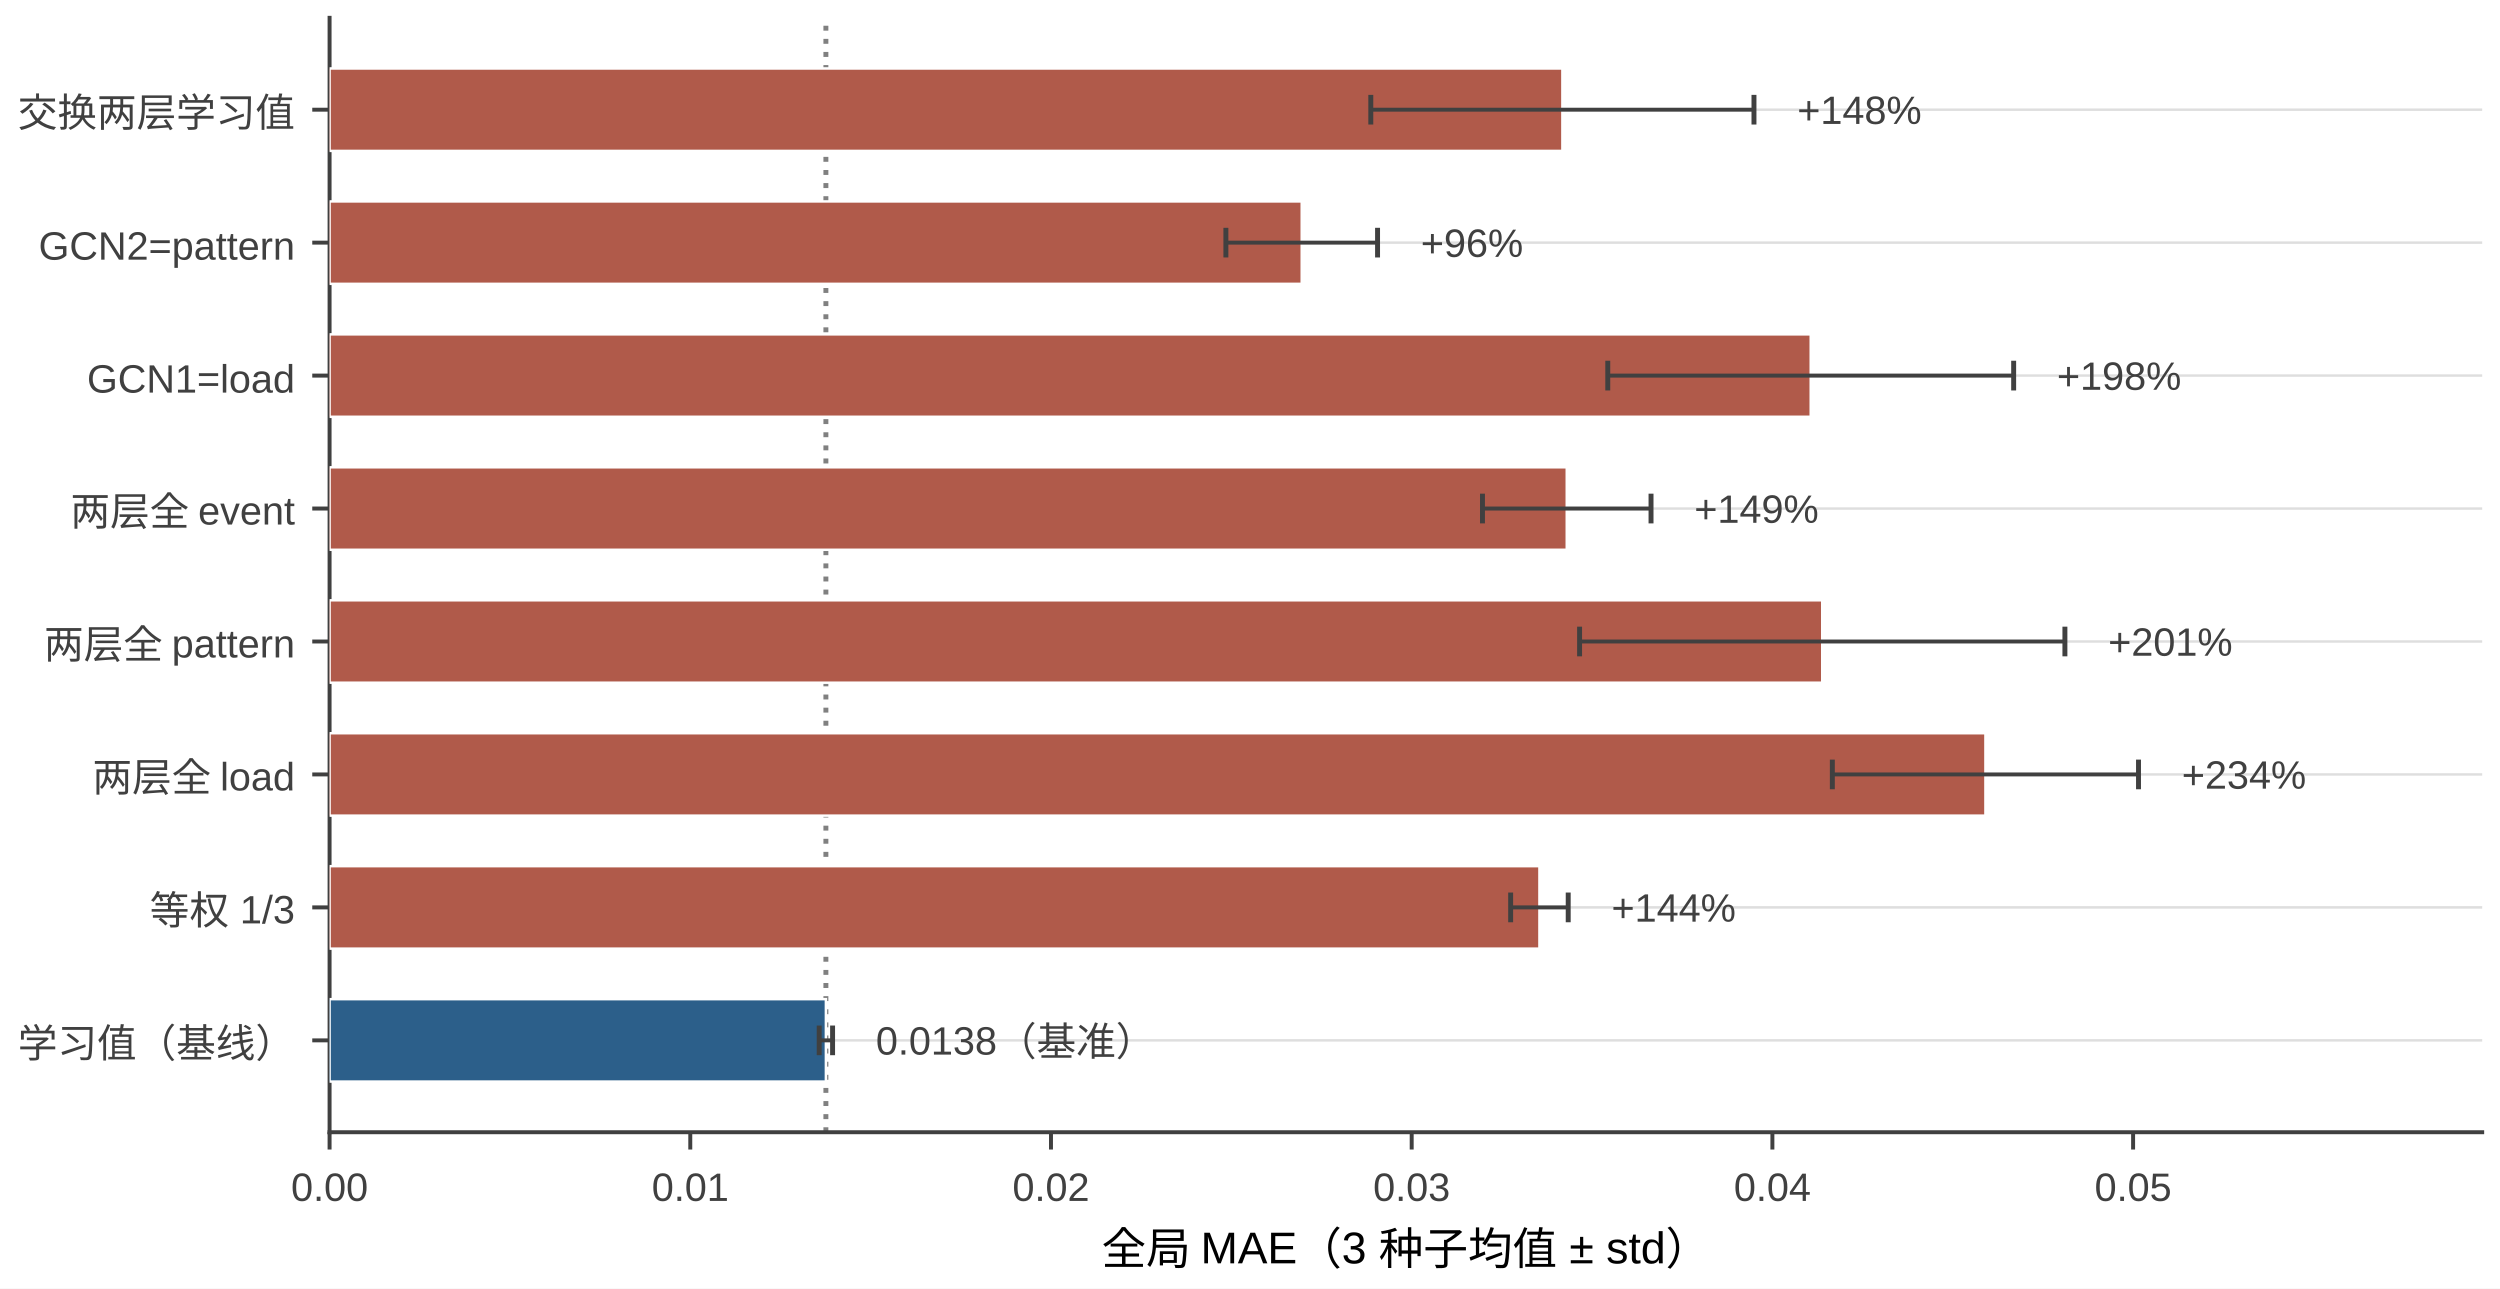
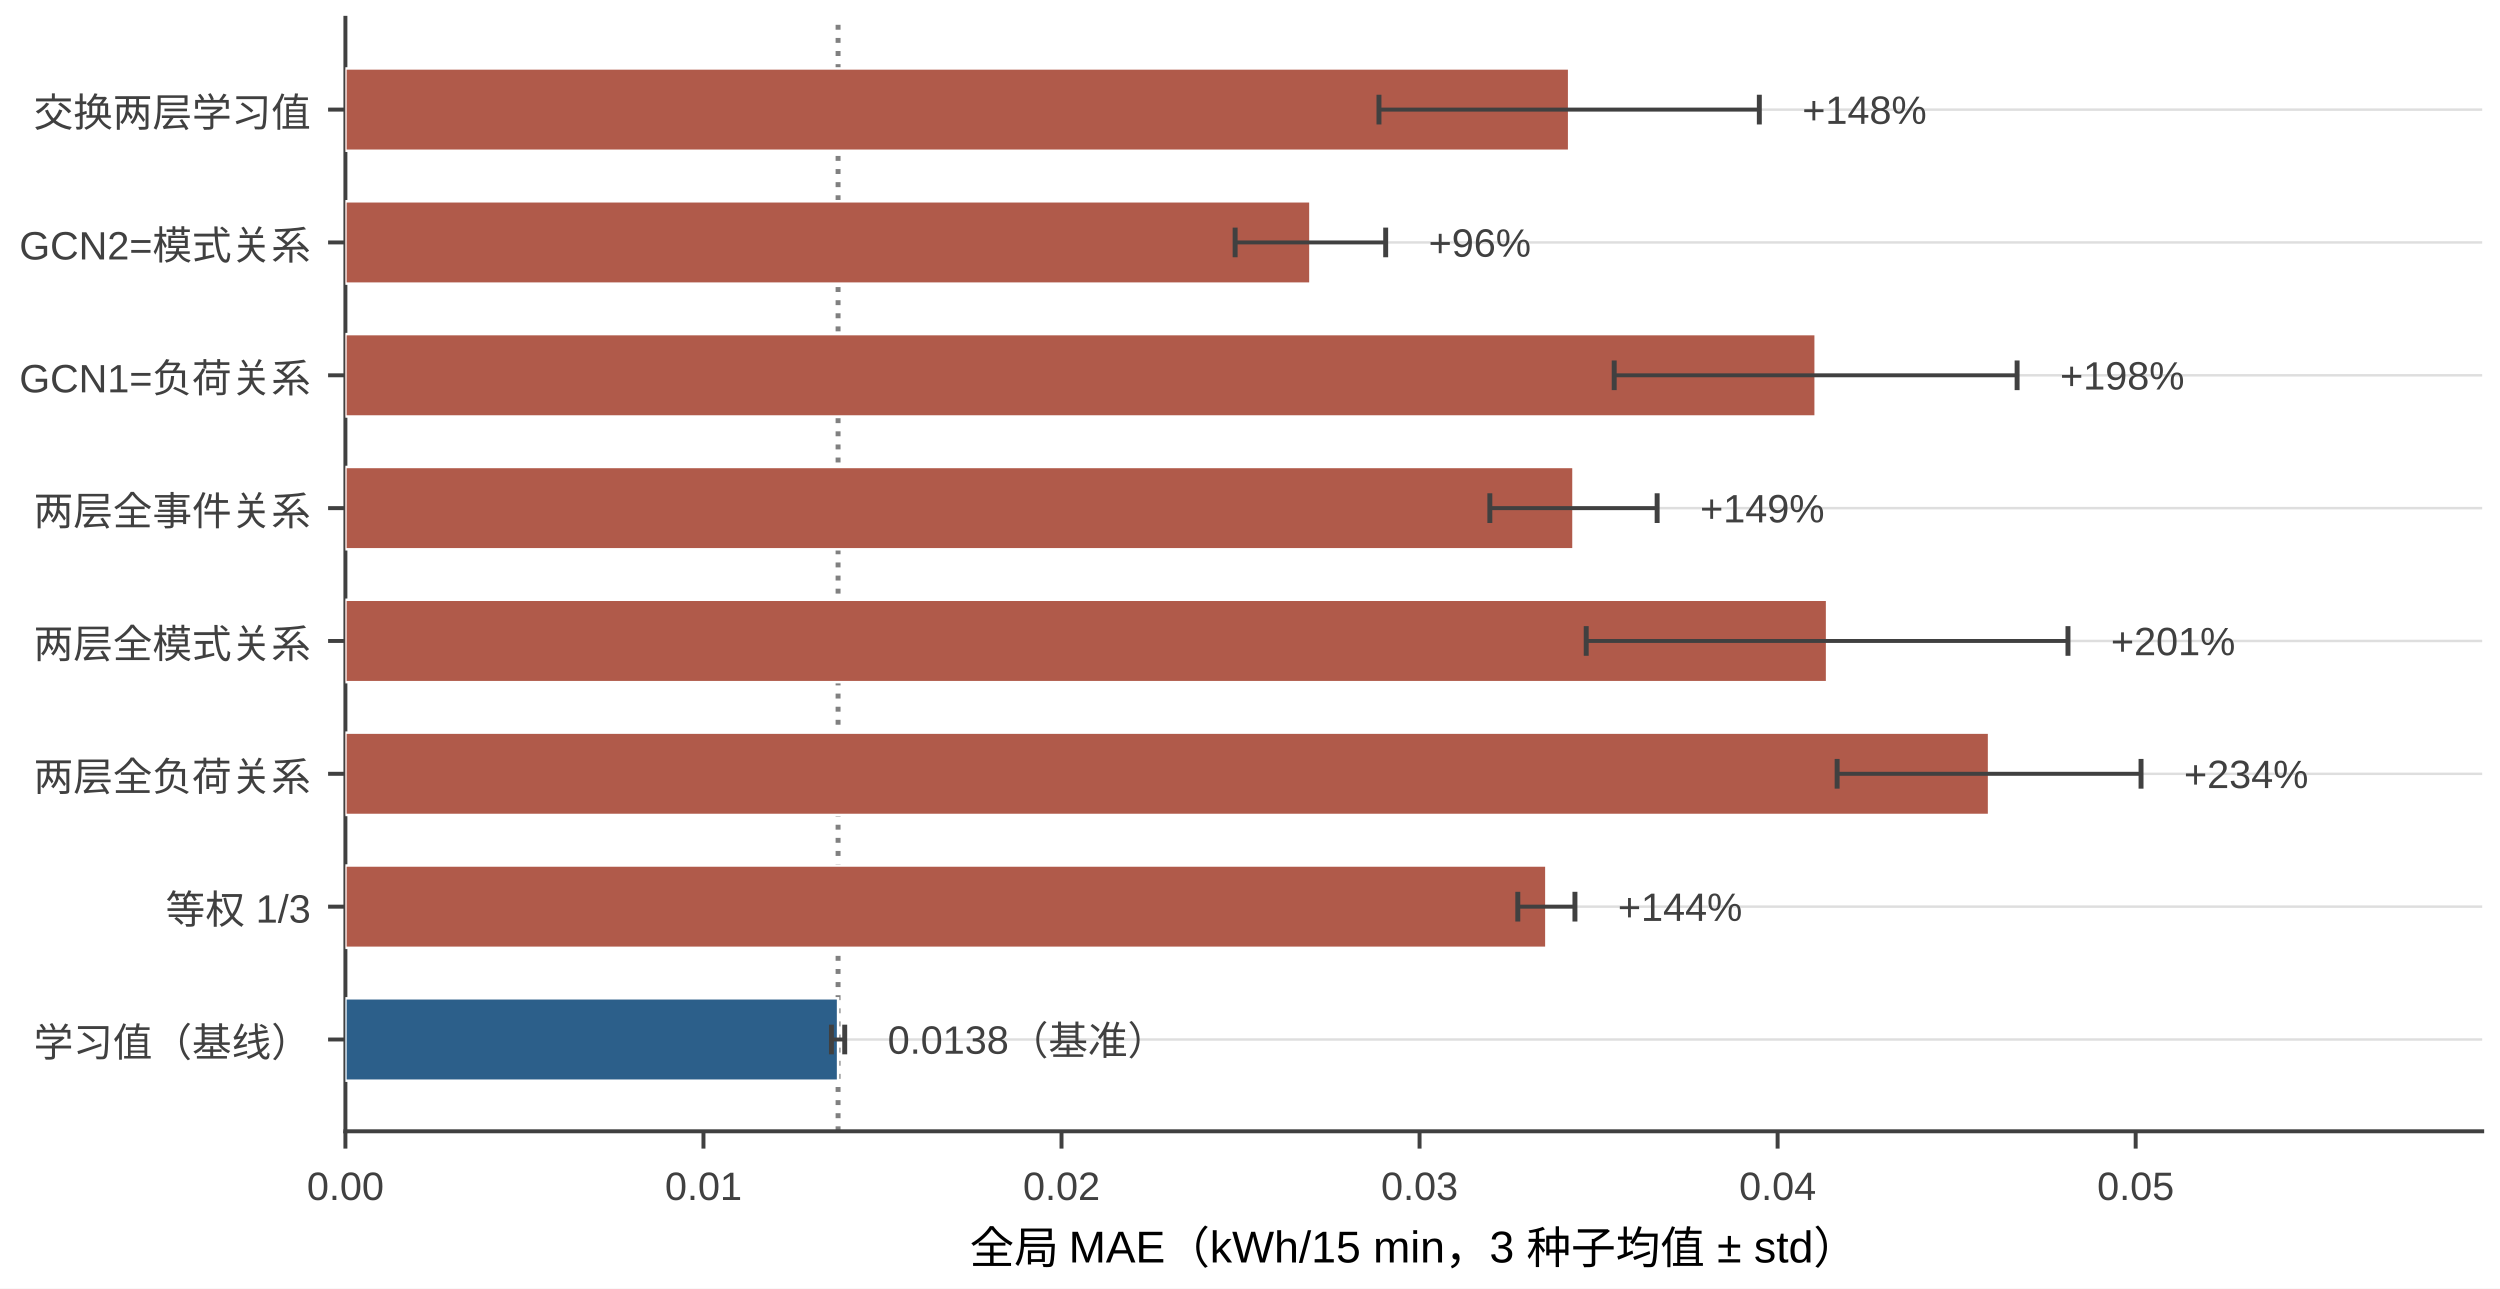
<svg xmlns="http://www.w3.org/2000/svg" xmlns:xlink="http://www.w3.org/1999/xlink" width="505.2pt" height="260.4pt" viewBox="0 0 505.2 260.4" version="1.1">
  <defs>
    <style type="text/css">*{stroke-linejoin: round; stroke-linecap: butt}</style>
  </defs>
  <g id="figure_1">
    <g id="patch_1">
      <path d="M 0 260.4  L 505.2 260.4  L 505.2 0  L 0 0  z " style="fill: #ffffff" />
    </g>
    <g id="axes_1">
      <g id="patch_2">
-         <path d="M 66.6 228.8  L 501.6 228.8  L 501.6 3.6  L 66.6 3.6  z " style="fill: #ffffff" />
+         <path d="M 69.8 228.611  L 501.6 228.611  L 501.6 3.6  L 69.8 3.6  z " style="fill: #ffffff" />
      </g>
      <g id="matplotlib.axis_1">
        <g id="xtick_1">
          <g id="line2d_1">
            <defs>
-               <path id="mcee0c4fd9e" d="M 0 0  L 0 3.5  " style="stroke: #404040; stroke-width: 0.8" />
+               <path id="m7c3cff7bd5" d="M 0 0  L 0 3.5  " style="stroke: #404040; stroke-width: 0.8" />
            </defs>
            <g>
-               <use xlink:href="#mcee0c4fd9e" x="66.6" y="228.8" style="fill: #404040; stroke: #404040; stroke-width: 0.8" />
+               <use xlink:href="#m7c3cff7bd5" x="69.8" y="228.611" style="fill: #404040; stroke: #404040; stroke-width: 0.8" />
            </g>
          </g>
          <g id="text_1">
-             <text style="font-size: 8px; font-family: 'PingFang SC', 'Arial', 'Helvetica', 'DejaVu Sans', sans-serif; text-anchor: middle; fill: #404040" x="66.6" y="242.68" transform="rotate(-0 66.6 242.6795)">0.00</text>
+             <text style="font-size: 8px; font-family: 'PingFang SC', 'Arial', 'Helvetica', 'DejaVu Sans', sans-serif; text-anchor: middle; fill: #404040" x="69.8" y="242.491" transform="rotate(-0 69.8 242.4911)">0.00</text>
          </g>
        </g>
        <g id="xtick_2">
          <g id="line2d_2">
            <g>
-               <use xlink:href="#mcee0c4fd9e" x="139.491" y="228.8" style="fill: #404040; stroke: #404040; stroke-width: 0.8" />
+               <use xlink:href="#m7c3cff7bd5" x="142.155" y="228.611" style="fill: #404040; stroke: #404040; stroke-width: 0.8" />
            </g>
          </g>
          <g id="text_2">
-             <text style="font-size: 8px; font-family: 'PingFang SC', 'Arial', 'Helvetica', 'DejaVu Sans', sans-serif; text-anchor: middle; fill: #404040" x="139.491" y="242.68" transform="rotate(-0 139.4914 242.6795)">0.01</text>
+             <text style="font-size: 8px; font-family: 'PingFang SC', 'Arial', 'Helvetica', 'DejaVu Sans', sans-serif; text-anchor: middle; fill: #404040" x="142.155" y="242.491" transform="rotate(-0 142.1551 242.4911)">0.01</text>
          </g>
        </g>
        <g id="xtick_3">
          <g id="line2d_3">
            <g>
-               <use xlink:href="#mcee0c4fd9e" x="212.383" y="228.8" style="fill: #404040; stroke: #404040; stroke-width: 0.8" />
+               <use xlink:href="#m7c3cff7bd5" x="214.51" y="228.611" style="fill: #404040; stroke: #404040; stroke-width: 0.8" />
            </g>
          </g>
          <g id="text_3">
-             <text style="font-size: 8px; font-family: 'PingFang SC', 'Arial', 'Helvetica', 'DejaVu Sans', sans-serif; text-anchor: middle; fill: #404040" x="212.383" y="242.68" transform="rotate(-0 212.3827 242.6795)">0.02</text>
+             <text style="font-size: 8px; font-family: 'PingFang SC', 'Arial', 'Helvetica', 'DejaVu Sans', sans-serif; text-anchor: middle; fill: #404040" x="214.51" y="242.491" transform="rotate(-0 214.5103 242.4911)">0.02</text>
          </g>
        </g>
        <g id="xtick_4">
          <g id="line2d_4">
            <g>
-               <use xlink:href="#mcee0c4fd9e" x="285.274" y="228.8" style="fill: #404040; stroke: #404040; stroke-width: 0.8" />
+               <use xlink:href="#m7c3cff7bd5" x="286.865" y="228.611" style="fill: #404040; stroke: #404040; stroke-width: 0.8" />
            </g>
          </g>
          <g id="text_4">
-             <text style="font-size: 8px; font-family: 'PingFang SC', 'Arial', 'Helvetica', 'DejaVu Sans', sans-serif; text-anchor: middle; fill: #404040" x="285.274" y="242.68" transform="rotate(-0 285.2741 242.6795)">0.03</text>
+             <text style="font-size: 8px; font-family: 'PingFang SC', 'Arial', 'Helvetica', 'DejaVu Sans', sans-serif; text-anchor: middle; fill: #404040" x="286.865" y="242.491" transform="rotate(-0 286.8654 242.4911)">0.03</text>
          </g>
        </g>
        <g id="xtick_5">
          <g id="line2d_5">
            <g>
-               <use xlink:href="#mcee0c4fd9e" x="358.165" y="228.8" style="fill: #404040; stroke: #404040; stroke-width: 0.8" />
+               <use xlink:href="#m7c3cff7bd5" x="359.221" y="228.611" style="fill: #404040; stroke: #404040; stroke-width: 0.8" />
            </g>
          </g>
          <g id="text_5">
-             <text style="font-size: 8px; font-family: 'PingFang SC', 'Arial', 'Helvetica', 'DejaVu Sans', sans-serif; text-anchor: middle; fill: #404040" x="358.165" y="242.68" transform="rotate(-0 358.1654 242.6795)">0.04</text>
+             <text style="font-size: 8px; font-family: 'PingFang SC', 'Arial', 'Helvetica', 'DejaVu Sans', sans-serif; text-anchor: middle; fill: #404040" x="359.221" y="242.491" transform="rotate(-0 359.2206 242.4911)">0.04</text>
          </g>
        </g>
        <g id="xtick_6">
          <g id="line2d_6">
            <g>
-               <use xlink:href="#mcee0c4fd9e" x="431.057" y="228.8" style="fill: #404040; stroke: #404040; stroke-width: 0.8" />
+               <use xlink:href="#m7c3cff7bd5" x="431.576" y="228.611" style="fill: #404040; stroke: #404040; stroke-width: 0.8" />
            </g>
          </g>
          <g id="text_6">
-             <text style="font-size: 8px; font-family: 'PingFang SC', 'Arial', 'Helvetica', 'DejaVu Sans', sans-serif; text-anchor: middle; fill: #404040" x="431.057" y="242.68" transform="rotate(-0 431.0568 242.6795)">0.05</text>
+             <text style="font-size: 8px; font-family: 'PingFang SC', 'Arial', 'Helvetica', 'DejaVu Sans', sans-serif; text-anchor: middle; fill: #404040" x="431.576" y="242.491" transform="rotate(-0 431.5757 242.4911)">0.05</text>
          </g>
        </g>
        <g id="text_7">
-           <text style="font-size: 9px; font-family: 'PingFang SC', 'Arial', 'Helvetica', 'DejaVu Sans', sans-serif; text-anchor: middle" x="284.1" y="255.54" transform="rotate(-0 284.0998 255.5395)">全局 MAE（3 种子均值 ± std）</text>
+           <text style="font-size: 9px; font-family: 'PingFang SC', 'Arial', 'Helvetica', 'DejaVu Sans', sans-serif; text-anchor: middle" x="285.7" y="255.351" transform="rotate(-0 285.6998 255.3511)">全局 MAE（kWh/15 min，3 种子均值 ± std）</text>
        </g>
      </g>
      <g id="matplotlib.axis_2">
        <g id="ytick_1">
          <g id="line2d_7">
-             <path d="M 66.6 210.234  L 501.6 210.234  " clip-path="url(#p9b35b8a4f3)" style="fill: none; stroke: #c8c8c8; stroke-opacity: 0.6; stroke-width: 0.5; stroke-linecap: square" />
+             <path d="M 69.8 210.061  L 501.6 210.061  " clip-path="url(#pa0f54d1842)" style="fill: none; stroke: #c8c8c8; stroke-opacity: 0.6; stroke-width: 0.5; stroke-linecap: square" />
          </g>
          <g id="line2d_8">
            <defs>
-               <path id="m21135f14bb" d="M 0 0  L -3.5 0  " style="stroke: #404040; stroke-width: 0.8" />
+               <path id="m7c0ab12fd8" d="M 0 0  L -3.5 0  " style="stroke: #404040; stroke-width: 0.8" />
            </defs>
            <g>
-               <use xlink:href="#m21135f14bb" x="66.6" y="210.234" style="fill: #404040; stroke: #404040; stroke-width: 0.8" />
+               <use xlink:href="#m7c0ab12fd8" x="69.8" y="210.061" style="fill: #404040; stroke: #404040; stroke-width: 0.8" />
            </g>
          </g>
          <g id="text_8">
-             <text style="font-size: 8px; font-family: 'PingFang SC', 'Arial', 'Helvetica', 'DejaVu Sans', sans-serif; text-anchor: end; fill: #404040" x="59.6" y="213.674" transform="rotate(-0 59.6 213.6744)">学习值（基线）</text>
+             <text style="font-size: 8px; font-family: 'PingFang SC', 'Arial', 'Helvetica', 'DejaVu Sans', sans-serif; text-anchor: end; fill: #404040" x="62.8" y="213.501" transform="rotate(-0 62.8 213.5015)">学习值（基线）</text>
          </g>
        </g>
        <g id="ytick_2">
          <g id="line2d_9">
-             <path d="M 66.6 183.367  L 501.6 183.367  " clip-path="url(#p9b35b8a4f3)" style="fill: none; stroke: #c8c8c8; stroke-opacity: 0.6; stroke-width: 0.5; stroke-linecap: square" />
+             <path d="M 69.8 183.217  L 501.6 183.217  " clip-path="url(#pa0f54d1842)" style="fill: none; stroke: #c8c8c8; stroke-opacity: 0.6; stroke-width: 0.5; stroke-linecap: square" />
          </g>
          <g id="line2d_10">
            <g>
-               <use xlink:href="#m21135f14bb" x="66.6" y="183.367" style="fill: #404040; stroke: #404040; stroke-width: 0.8" />
+               <use xlink:href="#m7c0ab12fd8" x="69.8" y="183.217" style="fill: #404040; stroke: #404040; stroke-width: 0.8" />
            </g>
          </g>
          <g id="text_9">
-             <text style="font-size: 8px; font-family: 'PingFang SC', 'Arial', 'Helvetica', 'DejaVu Sans', sans-serif; text-anchor: end; fill: #404040" x="59.6" y="186.807" transform="rotate(-0 59.6 186.8074)">等权 1/3</text>
+             <text style="font-size: 8px; font-family: 'PingFang SC', 'Arial', 'Helvetica', 'DejaVu Sans', sans-serif; text-anchor: end; fill: #404040" x="62.8" y="186.657" transform="rotate(-0 62.8 186.6569)">等权 1/3</text>
          </g>
        </g>
        <g id="ytick_3">
          <g id="line2d_11">
-             <path d="M 66.6 156.5  L 501.6 156.5  " clip-path="url(#p9b35b8a4f3)" style="fill: none; stroke: #c8c8c8; stroke-opacity: 0.6; stroke-width: 0.5; stroke-linecap: square" />
+             <path d="M 69.8 156.372  L 501.6 156.372  " clip-path="url(#pa0f54d1842)" style="fill: none; stroke: #c8c8c8; stroke-opacity: 0.6; stroke-width: 0.5; stroke-linecap: square" />
          </g>
          <g id="line2d_12">
            <g>
-               <use xlink:href="#m21135f14bb" x="66.6" y="156.5" style="fill: #404040; stroke: #404040; stroke-width: 0.8" />
+               <use xlink:href="#m7c0ab12fd8" x="69.8" y="156.372" style="fill: #404040; stroke: #404040; stroke-width: 0.8" />
            </g>
          </g>
          <g id="text_10">
-             <text style="font-size: 8px; font-family: 'PingFang SC', 'Arial', 'Helvetica', 'DejaVu Sans', sans-serif; text-anchor: end; fill: #404040" x="59.6" y="159.94" transform="rotate(-0 59.6 159.9403)">两层全 load</text>
+             <text style="font-size: 8px; font-family: 'PingFang SC', 'Arial', 'Helvetica', 'DejaVu Sans', sans-serif; text-anchor: end; fill: #404040" x="62.8" y="159.812" transform="rotate(-0 62.8 159.8124)">两层全负荷关系</text>
          </g>
        </g>
        <g id="ytick_4">
          <g id="line2d_13">
-             <path d="M 66.6 129.633  L 501.6 129.633  " clip-path="url(#p9b35b8a4f3)" style="fill: none; stroke: #c8c8c8; stroke-opacity: 0.6; stroke-width: 0.5; stroke-linecap: square" />
+             <path d="M 69.8 129.528  L 501.6 129.528  " clip-path="url(#pa0f54d1842)" style="fill: none; stroke: #c8c8c8; stroke-opacity: 0.6; stroke-width: 0.5; stroke-linecap: square" />
          </g>
          <g id="line2d_14">
            <g>
-               <use xlink:href="#m21135f14bb" x="66.6" y="129.633" style="fill: #404040; stroke: #404040; stroke-width: 0.8" />
+               <use xlink:href="#m7c0ab12fd8" x="69.8" y="129.528" style="fill: #404040; stroke: #404040; stroke-width: 0.8" />
            </g>
          </g>
          <g id="text_11">
-             <text style="font-size: 8px; font-family: 'PingFang SC', 'Arial', 'Helvetica', 'DejaVu Sans', sans-serif; text-anchor: end; fill: #404040" x="59.6" y="133.073" transform="rotate(-0 59.6 133.0733)">两层全 pattern</text>
+             <text style="font-size: 8px; font-family: 'PingFang SC', 'Arial', 'Helvetica', 'DejaVu Sans', sans-serif; text-anchor: end; fill: #404040" x="62.8" y="132.968" transform="rotate(-0 62.8 132.9678)">两层全模式关系</text>
          </g>
        </g>
        <g id="ytick_5">
          <g id="line2d_15">
-             <path d="M 66.6 102.766  L 501.6 102.766  " clip-path="url(#p9b35b8a4f3)" style="fill: none; stroke: #c8c8c8; stroke-opacity: 0.6; stroke-width: 0.5; stroke-linecap: square" />
+             <path d="M 69.8 102.683  L 501.6 102.683  " clip-path="url(#pa0f54d1842)" style="fill: none; stroke: #c8c8c8; stroke-opacity: 0.6; stroke-width: 0.5; stroke-linecap: square" />
          </g>
          <g id="line2d_16">
            <g>
-               <use xlink:href="#m21135f14bb" x="66.6" y="102.766" style="fill: #404040; stroke: #404040; stroke-width: 0.8" />
+               <use xlink:href="#m7c0ab12fd8" x="69.8" y="102.683" style="fill: #404040; stroke: #404040; stroke-width: 0.8" />
            </g>
          </g>
          <g id="text_12">
-             <text style="font-size: 8px; font-family: 'PingFang SC', 'Arial', 'Helvetica', 'DejaVu Sans', sans-serif; text-anchor: end; fill: #404040" x="59.6" y="106.206" transform="rotate(-0 59.6 106.2062)">两层全 event</text>
+             <text style="font-size: 8px; font-family: 'PingFang SC', 'Arial', 'Helvetica', 'DejaVu Sans', sans-serif; text-anchor: end; fill: #404040" x="62.8" y="106.123" transform="rotate(-0 62.8 106.1233)">两层全事件关系</text>
          </g>
        </g>
        <g id="ytick_6">
          <g id="line2d_17">
-             <path d="M 66.6 75.899  L 501.6 75.899  " clip-path="url(#p9b35b8a4f3)" style="fill: none; stroke: #c8c8c8; stroke-opacity: 0.6; stroke-width: 0.5; stroke-linecap: square" />
+             <path d="M 69.8 75.839  L 501.6 75.839  " clip-path="url(#pa0f54d1842)" style="fill: none; stroke: #c8c8c8; stroke-opacity: 0.6; stroke-width: 0.5; stroke-linecap: square" />
          </g>
          <g id="line2d_18">
            <g>
-               <use xlink:href="#m21135f14bb" x="66.6" y="75.899" style="fill: #404040; stroke: #404040; stroke-width: 0.8" />
+               <use xlink:href="#m7c0ab12fd8" x="69.8" y="75.839" style="fill: #404040; stroke: #404040; stroke-width: 0.8" />
            </g>
          </g>
          <g id="text_13">
-             <text style="font-size: 8px; font-family: 'PingFang SC', 'Arial', 'Helvetica', 'DejaVu Sans', sans-serif; text-anchor: end; fill: #404040" x="59.6" y="79.339" transform="rotate(-0 59.6 79.3392)">GCN1=load</text>
+             <text style="font-size: 8px; font-family: 'PingFang SC', 'Arial', 'Helvetica', 'DejaVu Sans', sans-serif; text-anchor: end; fill: #404040" x="62.8" y="79.279" transform="rotate(-0 62.8 79.27871)">GCN1=负荷关系</text>
          </g>
        </g>
        <g id="ytick_7">
          <g id="line2d_19">
-             <path d="M 66.6 49.032  L 501.6 49.032  " clip-path="url(#p9b35b8a4f3)" style="fill: none; stroke: #c8c8c8; stroke-opacity: 0.6; stroke-width: 0.5; stroke-linecap: square" />
+             <path d="M 69.8 48.994  L 501.6 48.994  " clip-path="url(#pa0f54d1842)" style="fill: none; stroke: #c8c8c8; stroke-opacity: 0.6; stroke-width: 0.5; stroke-linecap: square" />
          </g>
          <g id="line2d_20">
            <g>
-               <use xlink:href="#m21135f14bb" x="66.6" y="49.032" style="fill: #404040; stroke: #404040; stroke-width: 0.8" />
+               <use xlink:href="#m7c0ab12fd8" x="69.8" y="48.994" style="fill: #404040; stroke: #404040; stroke-width: 0.8" />
            </g>
          </g>
          <g id="text_14">
-             <text style="font-size: 8px; font-family: 'PingFang SC', 'Arial', 'Helvetica', 'DejaVu Sans', sans-serif; text-anchor: end; fill: #404040" x="59.6" y="52.472" transform="rotate(-0 59.6 52.47216)">GCN2=pattern</text>
+             <text style="font-size: 8px; font-family: 'PingFang SC', 'Arial', 'Helvetica', 'DejaVu Sans', sans-serif; text-anchor: end; fill: #404040" x="62.8" y="52.434" transform="rotate(-0 62.8 52.43415)">GCN2=模式关系</text>
          </g>
        </g>
        <g id="ytick_8">
          <g id="line2d_21">
-             <path d="M 66.6 22.165  L 501.6 22.165  " clip-path="url(#p9b35b8a4f3)" style="fill: none; stroke: #c8c8c8; stroke-opacity: 0.6; stroke-width: 0.5; stroke-linecap: square" />
+             <path d="M 69.8 22.15  L 501.6 22.15  " clip-path="url(#pa0f54d1842)" style="fill: none; stroke: #c8c8c8; stroke-opacity: 0.6; stroke-width: 0.5; stroke-linecap: square" />
          </g>
          <g id="line2d_22">
            <g>
-               <use xlink:href="#m21135f14bb" x="66.6" y="22.165" style="fill: #404040; stroke: #404040; stroke-width: 0.8" />
+               <use xlink:href="#m7c0ab12fd8" x="69.8" y="22.15" style="fill: #404040; stroke: #404040; stroke-width: 0.8" />
            </g>
          </g>
          <g id="text_15">
-             <text style="font-size: 8px; font-family: 'PingFang SC', 'Arial', 'Helvetica', 'DejaVu Sans', sans-serif; text-anchor: end; fill: #404040" x="59.6" y="25.605" transform="rotate(-0 59.6 25.60512)">交换两层学习值</text>
+             <text style="font-size: 8px; font-family: 'PingFang SC', 'Arial', 'Helvetica', 'DejaVu Sans', sans-serif; text-anchor: end; fill: #404040" x="62.8" y="25.59" transform="rotate(-0 62.8 25.58959)">交换两层学习值</text>
          </g>
        </g>
      </g>
      <g id="line2d_23">
-         <path d="M 166.895 228.8  L 166.895 3.6  " clip-path="url(#p9b35b8a4f3)" style="fill: none; stroke-dasharray: 1,1.65; stroke-dashoffset: 0; stroke: #808080" />
+         <path d="M 169.358 228.611  L 169.358 3.6  " clip-path="url(#pa0f54d1842)" style="fill: none; stroke-dasharray: 1,1.65; stroke-dashoffset: 0; stroke: #808080" />
      </g>
      <g id="patch_3">
-         <path d="M 66.6 228.8  L 66.6 3.6  " style="fill: none; stroke: #404040; stroke-width: 0.8; stroke-linejoin: miter; stroke-linecap: square" />
+         <path d="M 69.8 228.611  L 69.8 3.6  " style="fill: none; stroke: #404040; stroke-width: 0.8; stroke-linejoin: miter; stroke-linecap: square" />
      </g>
      <g id="patch_4">
-         <path d="M 66.6 228.8  L 501.6 228.8  " style="fill: none; stroke: #404040; stroke-width: 0.8; stroke-linejoin: miter; stroke-linecap: square" />
+         <path d="M 69.8 228.611  L 501.6 228.611  " style="fill: none; stroke: #404040; stroke-width: 0.8; stroke-linejoin: miter; stroke-linecap: square" />
      </g>
      <g id="patch_5">
-         <path d="M 66.6 218.563  L 166.895 218.563  L 166.895 201.906  L 66.6 201.906  z " clip-path="url(#p9b35b8a4f3)" style="fill: #2c5f8a; stroke: #ffffff; stroke-width: 0.5; stroke-linejoin: miter" />
+         <path d="M 69.8 218.383  L 169.358 218.383  L 169.358 201.74  L 69.8 201.74  z " clip-path="url(#pa0f54d1842)" style="fill: #2c5f8a; stroke: #ffffff; stroke-width: 0.5; stroke-linejoin: miter" />
      </g>
      <g id="patch_6">
-         <path d="M 66.6 191.696  L 311.088 191.696  L 311.088 175.039  L 66.6 175.039  z " clip-path="url(#p9b35b8a4f3)" style="fill: #b05a4a; stroke: #ffffff; stroke-width: 0.5; stroke-linejoin: miter" />
+         <path d="M 69.8 191.539  L 312.489 191.539  L 312.489 174.895  L 69.8 174.895  z " clip-path="url(#pa0f54d1842)" style="fill: #b05a4a; stroke: #ffffff; stroke-width: 0.5; stroke-linejoin: miter" />
      </g>
      <g id="patch_7">
-         <path d="M 66.6 164.829  L 401.215 164.829  L 401.215 148.172  L 66.6 148.172  z " clip-path="url(#p9b35b8a4f3)" style="fill: #b05a4a; stroke: #ffffff; stroke-width: 0.5; stroke-linejoin: miter" />
+         <path d="M 69.8 164.694  L 401.953 164.694  L 401.953 148.051  L 69.8 148.051  z " clip-path="url(#pa0f54d1842)" style="fill: #b05a4a; stroke: #ffffff; stroke-width: 0.5; stroke-linejoin: miter" />
      </g>
      <g id="patch_8">
-         <path d="M 66.6 137.962  L 368.238 137.962  L 368.238 121.304  L 66.6 121.304  z " clip-path="url(#p9b35b8a4f3)" style="fill: #b05a4a; stroke: #ffffff; stroke-width: 0.5; stroke-linejoin: miter" />
+         <path d="M 69.8 137.85  L 369.219 137.85  L 369.219 121.206  L 69.8 121.206  z " clip-path="url(#pa0f54d1842)" style="fill: #b05a4a; stroke: #ffffff; stroke-width: 0.5; stroke-linejoin: miter" />
      </g>
      <g id="patch_9">
-         <path d="M 66.6 111.095  L 316.61 111.095  L 316.61 94.437  L 66.6 94.437  z " clip-path="url(#p9b35b8a4f3)" style="fill: #b05a4a; stroke: #ffffff; stroke-width: 0.5; stroke-linejoin: miter" />
+         <path d="M 69.8 111.005  L 317.97 111.005  L 317.97 94.361  L 69.8 94.361  z " clip-path="url(#pa0f54d1842)" style="fill: #b05a4a; stroke: #ffffff; stroke-width: 0.5; stroke-linejoin: miter" />
      </g>
      <g id="patch_10">
-         <path d="M 66.6 84.228  L 365.909 84.228  L 365.909 67.57  L 66.6 67.57  z " clip-path="url(#p9b35b8a4f3)" style="fill: #b05a4a; stroke: #ffffff; stroke-width: 0.5; stroke-linejoin: miter" />
+         <path d="M 69.8 84.161  L 366.907 84.161  L 366.907 67.517  L 69.8 67.517  z " clip-path="url(#pa0f54d1842)" style="fill: #b05a4a; stroke: #ffffff; stroke-width: 0.5; stroke-linejoin: miter" />
      </g>
      <g id="patch_11">
-         <path d="M 66.6 57.361  L 263.052 57.361  L 263.052 40.703  L 66.6 40.703  z " clip-path="url(#p9b35b8a4f3)" style="fill: #b05a4a; stroke: #ffffff; stroke-width: 0.5; stroke-linejoin: miter" />
+         <path d="M 69.8 57.316  L 264.807 57.316  L 264.807 40.672  L 69.8 40.672  z " clip-path="url(#pa0f54d1842)" style="fill: #b05a4a; stroke: #ffffff; stroke-width: 0.5; stroke-linejoin: miter" />
      </g>
      <g id="patch_12">
-         <path d="M 66.6 30.494  L 315.727 30.494  L 315.727 13.836  L 66.6 13.836  z " clip-path="url(#p9b35b8a4f3)" style="fill: #b05a4a; stroke: #ffffff; stroke-width: 0.5; stroke-linejoin: miter" />
+         <path d="M 69.8 30.471  L 317.094 30.471  L 317.094 13.828  L 69.8 13.828  z " clip-path="url(#pa0f54d1842)" style="fill: #b05a4a; stroke: #ffffff; stroke-width: 0.5; stroke-linejoin: miter" />
      </g>
      <g id="text_16">
-         <text style="font-size: 8px; font-family: 'PingFang SC', 'Arial', 'Helvetica', 'DejaVu Sans', sans-serif; text-anchor: start; fill: #404040" x="176.995" y="213.114" transform="rotate(-0 176.9953 213.1144)">0.0138（基准）</text>
+         <text style="font-size: 8px; font-family: 'PingFang SC', 'Arial', 'Helvetica', 'DejaVu Sans', sans-serif; text-anchor: start; fill: #404040" x="179.383" y="212.941" transform="rotate(-0 179.3832 212.9415)">0.0138（基准）</text>
      </g>
      <g id="text_17">
-         <text style="font-size: 8px; font-family: 'PingFang SC', 'Arial', 'Helvetica', 'DejaVu Sans', sans-serif; text-anchor: start; fill: #404040" x="325.651" y="186.247" transform="rotate(-0 325.6508 186.2474)">+144%</text>
+         <text style="font-size: 8px; font-family: 'PingFang SC', 'Arial', 'Helvetica', 'DejaVu Sans', sans-serif; text-anchor: start; fill: #404040" x="326.945" y="186.097" transform="rotate(-0 326.9452 186.0969)">+144%</text>
      </g>
      <g id="text_18">
-         <text style="font-size: 8px; font-family: 'PingFang SC', 'Arial', 'Helvetica', 'DejaVu Sans', sans-serif; text-anchor: start; fill: #404040" x="440.897" y="159.38" transform="rotate(-0 440.897 159.3803)">+234%</text>
+         <text style="font-size: 8px; font-family: 'PingFang SC', 'Arial', 'Helvetica', 'DejaVu Sans', sans-serif; text-anchor: start; fill: #404040" x="441.344" y="159.252" transform="rotate(-0 441.3435 159.2524)">+234%</text>
      </g>
      <g id="text_19">
-         <text style="font-size: 8px; font-family: 'PingFang SC', 'Arial', 'Helvetica', 'DejaVu Sans', sans-serif; text-anchor: start; fill: #404040" x="426.022" y="132.513" transform="rotate(-0 426.0225 132.5133)">+201%</text>
+         <text style="font-size: 8px; font-family: 'PingFang SC', 'Arial', 'Helvetica', 'DejaVu Sans', sans-serif; text-anchor: start; fill: #404040" x="426.578" y="132.408" transform="rotate(-0 426.5785 132.4078)">+201%</text>
      </g>
      <g id="text_20">
-         <text style="font-size: 8px; font-family: 'PingFang SC', 'Arial', 'Helvetica', 'DejaVu Sans', sans-serif; text-anchor: start; fill: #404040" x="342.387" y="105.646" transform="rotate(-0 342.3868 105.6462)">+149%</text>
+         <text style="font-size: 8px; font-family: 'PingFang SC', 'Arial', 'Helvetica', 'DejaVu Sans', sans-serif; text-anchor: start; fill: #404040" x="343.558" y="105.563" transform="rotate(-0 343.558 105.5633)">+149%</text>
      </g>
      <g id="text_21">
-         <text style="font-size: 8px; font-family: 'PingFang SC', 'Arial', 'Helvetica', 'DejaVu Sans', sans-serif; text-anchor: start; fill: #404040" x="415.667" y="78.779" transform="rotate(-0 415.6672 78.7792)">+198%</text>
+         <text style="font-size: 8px; font-family: 'PingFang SC', 'Arial', 'Helvetica', 'DejaVu Sans', sans-serif; text-anchor: start; fill: #404040" x="416.299" y="78.719" transform="rotate(-0 416.2993 78.7187)">+198%</text>
      </g>
      <g id="text_22">
-         <text style="font-size: 8px; font-family: 'PingFang SC', 'Arial', 'Helvetica', 'DejaVu Sans', sans-serif; text-anchor: start; fill: #404040" x="287.123" y="51.912" transform="rotate(-0 287.1233 51.91216)">+96%</text>
+         <text style="font-size: 8px; font-family: 'PingFang SC', 'Arial', 'Helvetica', 'DejaVu Sans', sans-serif; text-anchor: start; fill: #404040" x="288.701" y="51.874" transform="rotate(-0 288.7011 51.87415)">+96%</text>
      </g>
      <g id="text_23">
-         <text style="font-size: 8px; font-family: 'PingFang SC', 'Arial', 'Helvetica', 'DejaVu Sans', sans-serif; text-anchor: start; fill: #404040" x="363.19" y="25.045" transform="rotate(-0 363.1898 25.04512)">+148%</text>
+         <text style="font-size: 8px; font-family: 'PingFang SC', 'Arial', 'Helvetica', 'DejaVu Sans', sans-serif; text-anchor: start; fill: #404040" x="364.208" y="25.03" transform="rotate(-0 364.208 25.02959)">+148%</text>
      </g>
      <g id="LineCollection_1">
-         <path d="M 165.542 210.234  L 168.248 210.234  " clip-path="url(#p9b35b8a4f3)" style="fill: none; stroke: #404040; stroke-width: 0.8" />
-         <path d="M 305.272 183.367  L 316.904 183.367  " clip-path="url(#p9b35b8a4f3)" style="fill: none; stroke: #404040; stroke-width: 0.8" />
-         <path d="M 370.28 156.5  L 432.15 156.5  " clip-path="url(#p9b35b8a4f3)" style="fill: none; stroke: #404040; stroke-width: 0.8" />
-         <path d="M 319.201 129.633  L 417.276 129.633  " clip-path="url(#p9b35b8a4f3)" style="fill: none; stroke: #404040; stroke-width: 0.8" />
-         <path d="M 299.579 102.766  L 333.64 102.766  " clip-path="url(#p9b35b8a4f3)" style="fill: none; stroke: #404040; stroke-width: 0.8" />
-         <path d="M 324.898 75.899  L 406.92 75.899  " clip-path="url(#p9b35b8a4f3)" style="fill: none; stroke: #404040; stroke-width: 0.8" />
-         <path d="M 247.727 49.032  L 278.376 49.032  " clip-path="url(#p9b35b8a4f3)" style="fill: none; stroke: #404040; stroke-width: 0.8" />
-         <path d="M 277.011 22.165  L 354.443 22.165  " clip-path="url(#p9b35b8a4f3)" style="fill: none; stroke: #404040; stroke-width: 0.8" />
+         <path d="M 168.015 210.061  L 170.701 210.061  " clip-path="url(#pa0f54d1842)" style="fill: none; stroke: #404040; stroke-width: 0.8" />
+         <path d="M 306.716 183.217  L 318.263 183.217  " clip-path="url(#pa0f54d1842)" style="fill: none; stroke: #404040; stroke-width: 0.8" />
+         <path d="M 371.246 156.372  L 432.661 156.372  " clip-path="url(#pa0f54d1842)" style="fill: none; stroke: #404040; stroke-width: 0.8" />
+         <path d="M 320.543 129.528  L 417.896 129.528  " clip-path="url(#pa0f54d1842)" style="fill: none; stroke: #404040; stroke-width: 0.8" />
+         <path d="M 301.066 102.683  L 334.875 102.683  " clip-path="url(#pa0f54d1842)" style="fill: none; stroke: #404040; stroke-width: 0.8" />
+         <path d="M 326.198 75.839  L 407.617 75.839  " clip-path="url(#pa0f54d1842)" style="fill: none; stroke: #404040; stroke-width: 0.8" />
+         <path d="M 249.595 48.994  L 280.018 48.994  " clip-path="url(#pa0f54d1842)" style="fill: none; stroke: #404040; stroke-width: 0.8" />
+         <path d="M 278.663 22.15  L 355.525 22.15  " clip-path="url(#pa0f54d1842)" style="fill: none; stroke: #404040; stroke-width: 0.8" />
      </g>
      <g id="line2d_24">
        <defs>
-           <path id="m01893eefeb" d="M 0 3  L 0 -3  " style="stroke: #404040" />
+           <path id="m5a5ead34d6" d="M 0 3  L 0 -3  " style="stroke: #404040" />
        </defs>
-         <g clip-path="url(#p9b35b8a4f3)">
-           <use xlink:href="#m01893eefeb" x="165.542" y="210.234" style="fill: #1f77b4; stroke: #404040" />
-           <use xlink:href="#m01893eefeb" x="305.272" y="183.367" style="fill: #1f77b4; stroke: #404040" />
-           <use xlink:href="#m01893eefeb" x="370.28" y="156.5" style="fill: #1f77b4; stroke: #404040" />
-           <use xlink:href="#m01893eefeb" x="319.201" y="129.633" style="fill: #1f77b4; stroke: #404040" />
-           <use xlink:href="#m01893eefeb" x="299.579" y="102.766" style="fill: #1f77b4; stroke: #404040" />
-           <use xlink:href="#m01893eefeb" x="324.898" y="75.899" style="fill: #1f77b4; stroke: #404040" />
-           <use xlink:href="#m01893eefeb" x="247.727" y="49.032" style="fill: #1f77b4; stroke: #404040" />
-           <use xlink:href="#m01893eefeb" x="277.011" y="22.165" style="fill: #1f77b4; stroke: #404040" />
+         <g clip-path="url(#pa0f54d1842)">
+           <use xlink:href="#m5a5ead34d6" x="168.015" y="210.061" style="fill: #1f77b4; stroke: #404040" />
+           <use xlink:href="#m5a5ead34d6" x="306.716" y="183.217" style="fill: #1f77b4; stroke: #404040" />
+           <use xlink:href="#m5a5ead34d6" x="371.246" y="156.372" style="fill: #1f77b4; stroke: #404040" />
+           <use xlink:href="#m5a5ead34d6" x="320.543" y="129.528" style="fill: #1f77b4; stroke: #404040" />
+           <use xlink:href="#m5a5ead34d6" x="301.066" y="102.683" style="fill: #1f77b4; stroke: #404040" />
+           <use xlink:href="#m5a5ead34d6" x="326.198" y="75.839" style="fill: #1f77b4; stroke: #404040" />
+           <use xlink:href="#m5a5ead34d6" x="249.595" y="48.994" style="fill: #1f77b4; stroke: #404040" />
+           <use xlink:href="#m5a5ead34d6" x="278.663" y="22.15" style="fill: #1f77b4; stroke: #404040" />
        </g>
      </g>
      <g id="line2d_25">
-         <g clip-path="url(#p9b35b8a4f3)">
-           <use xlink:href="#m01893eefeb" x="168.248" y="210.234" style="fill: #1f77b4; stroke: #404040" />
-           <use xlink:href="#m01893eefeb" x="316.904" y="183.367" style="fill: #1f77b4; stroke: #404040" />
-           <use xlink:href="#m01893eefeb" x="432.15" y="156.5" style="fill: #1f77b4; stroke: #404040" />
-           <use xlink:href="#m01893eefeb" x="417.276" y="129.633" style="fill: #1f77b4; stroke: #404040" />
-           <use xlink:href="#m01893eefeb" x="333.64" y="102.766" style="fill: #1f77b4; stroke: #404040" />
-           <use xlink:href="#m01893eefeb" x="406.92" y="75.899" style="fill: #1f77b4; stroke: #404040" />
-           <use xlink:href="#m01893eefeb" x="278.376" y="49.032" style="fill: #1f77b4; stroke: #404040" />
-           <use xlink:href="#m01893eefeb" x="354.443" y="22.165" style="fill: #1f77b4; stroke: #404040" />
+         <g clip-path="url(#pa0f54d1842)">
+           <use xlink:href="#m5a5ead34d6" x="170.701" y="210.061" style="fill: #1f77b4; stroke: #404040" />
+           <use xlink:href="#m5a5ead34d6" x="318.263" y="183.217" style="fill: #1f77b4; stroke: #404040" />
+           <use xlink:href="#m5a5ead34d6" x="432.661" y="156.372" style="fill: #1f77b4; stroke: #404040" />
+           <use xlink:href="#m5a5ead34d6" x="417.896" y="129.528" style="fill: #1f77b4; stroke: #404040" />
+           <use xlink:href="#m5a5ead34d6" x="334.875" y="102.683" style="fill: #1f77b4; stroke: #404040" />
+           <use xlink:href="#m5a5ead34d6" x="407.617" y="75.839" style="fill: #1f77b4; stroke: #404040" />
+           <use xlink:href="#m5a5ead34d6" x="280.018" y="48.994" style="fill: #1f77b4; stroke: #404040" />
+           <use xlink:href="#m5a5ead34d6" x="355.525" y="22.15" style="fill: #1f77b4; stroke: #404040" />
        </g>
      </g>
    </g>
  </g>
  <defs>
-     <clipPath id="p9b35b8a4f3">
-       <rect x="66.6" y="3.6" width="435" height="225.2" />
+     <clipPath id="pa0f54d1842">
+       <rect x="69.8" y="3.6" width="431.8" height="225.011" />
    </clipPath>
  </defs>
</svg>
